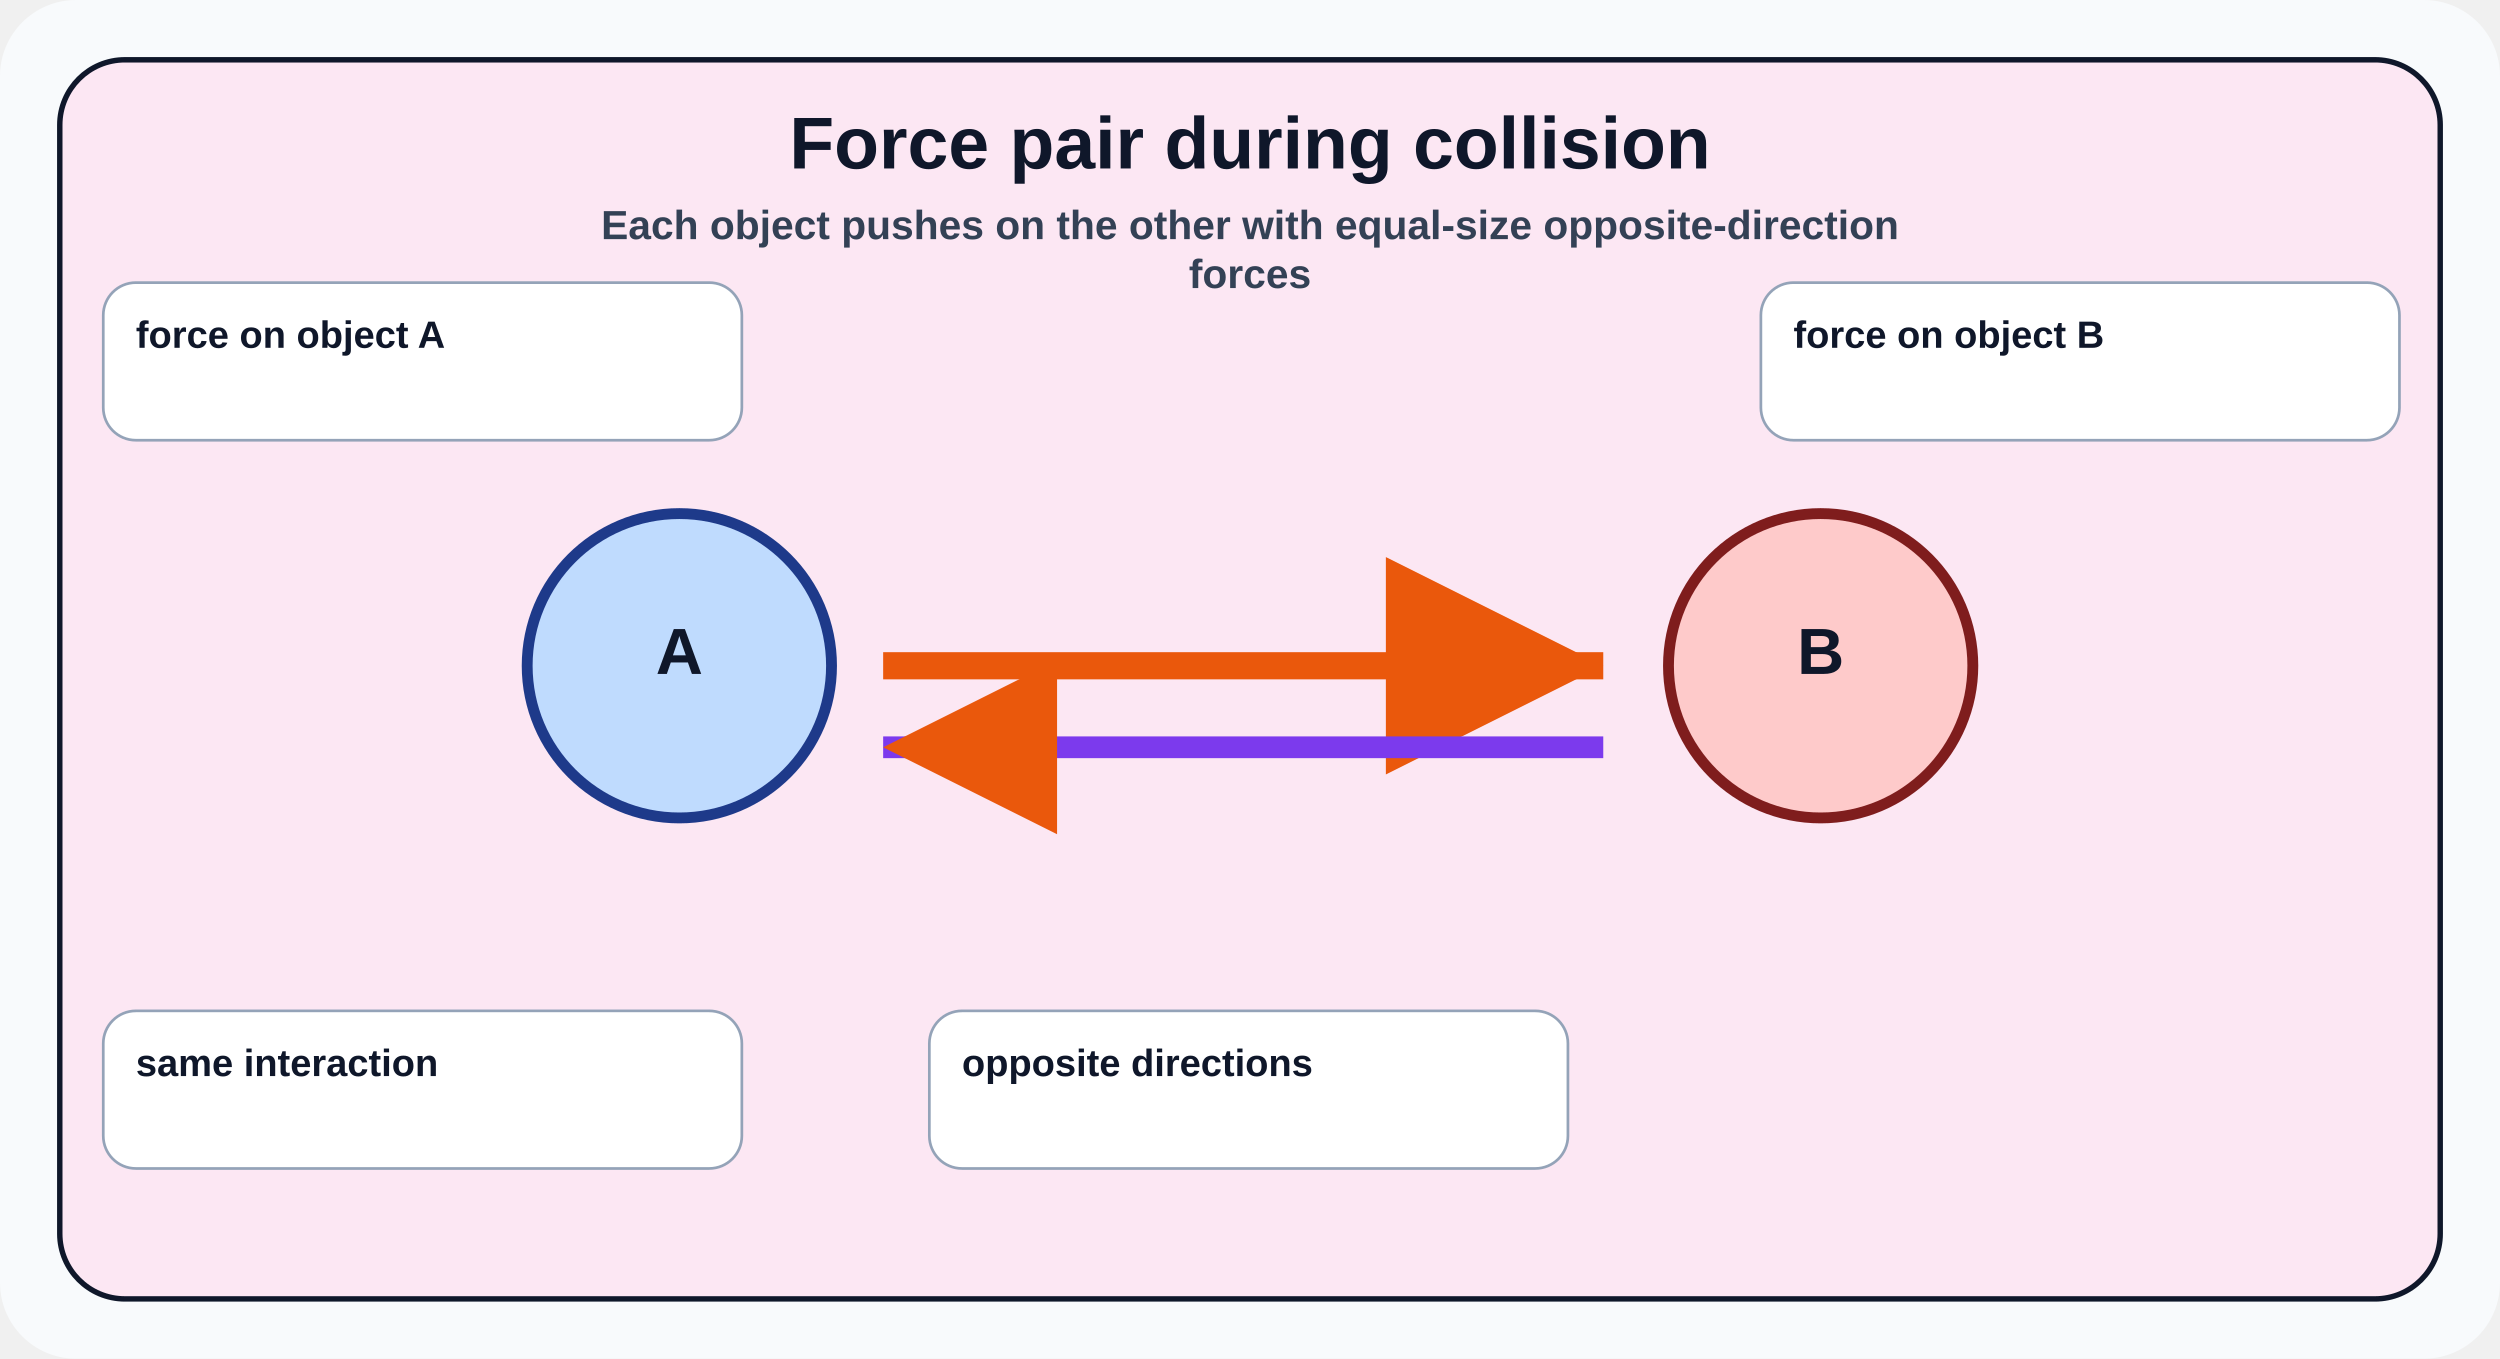
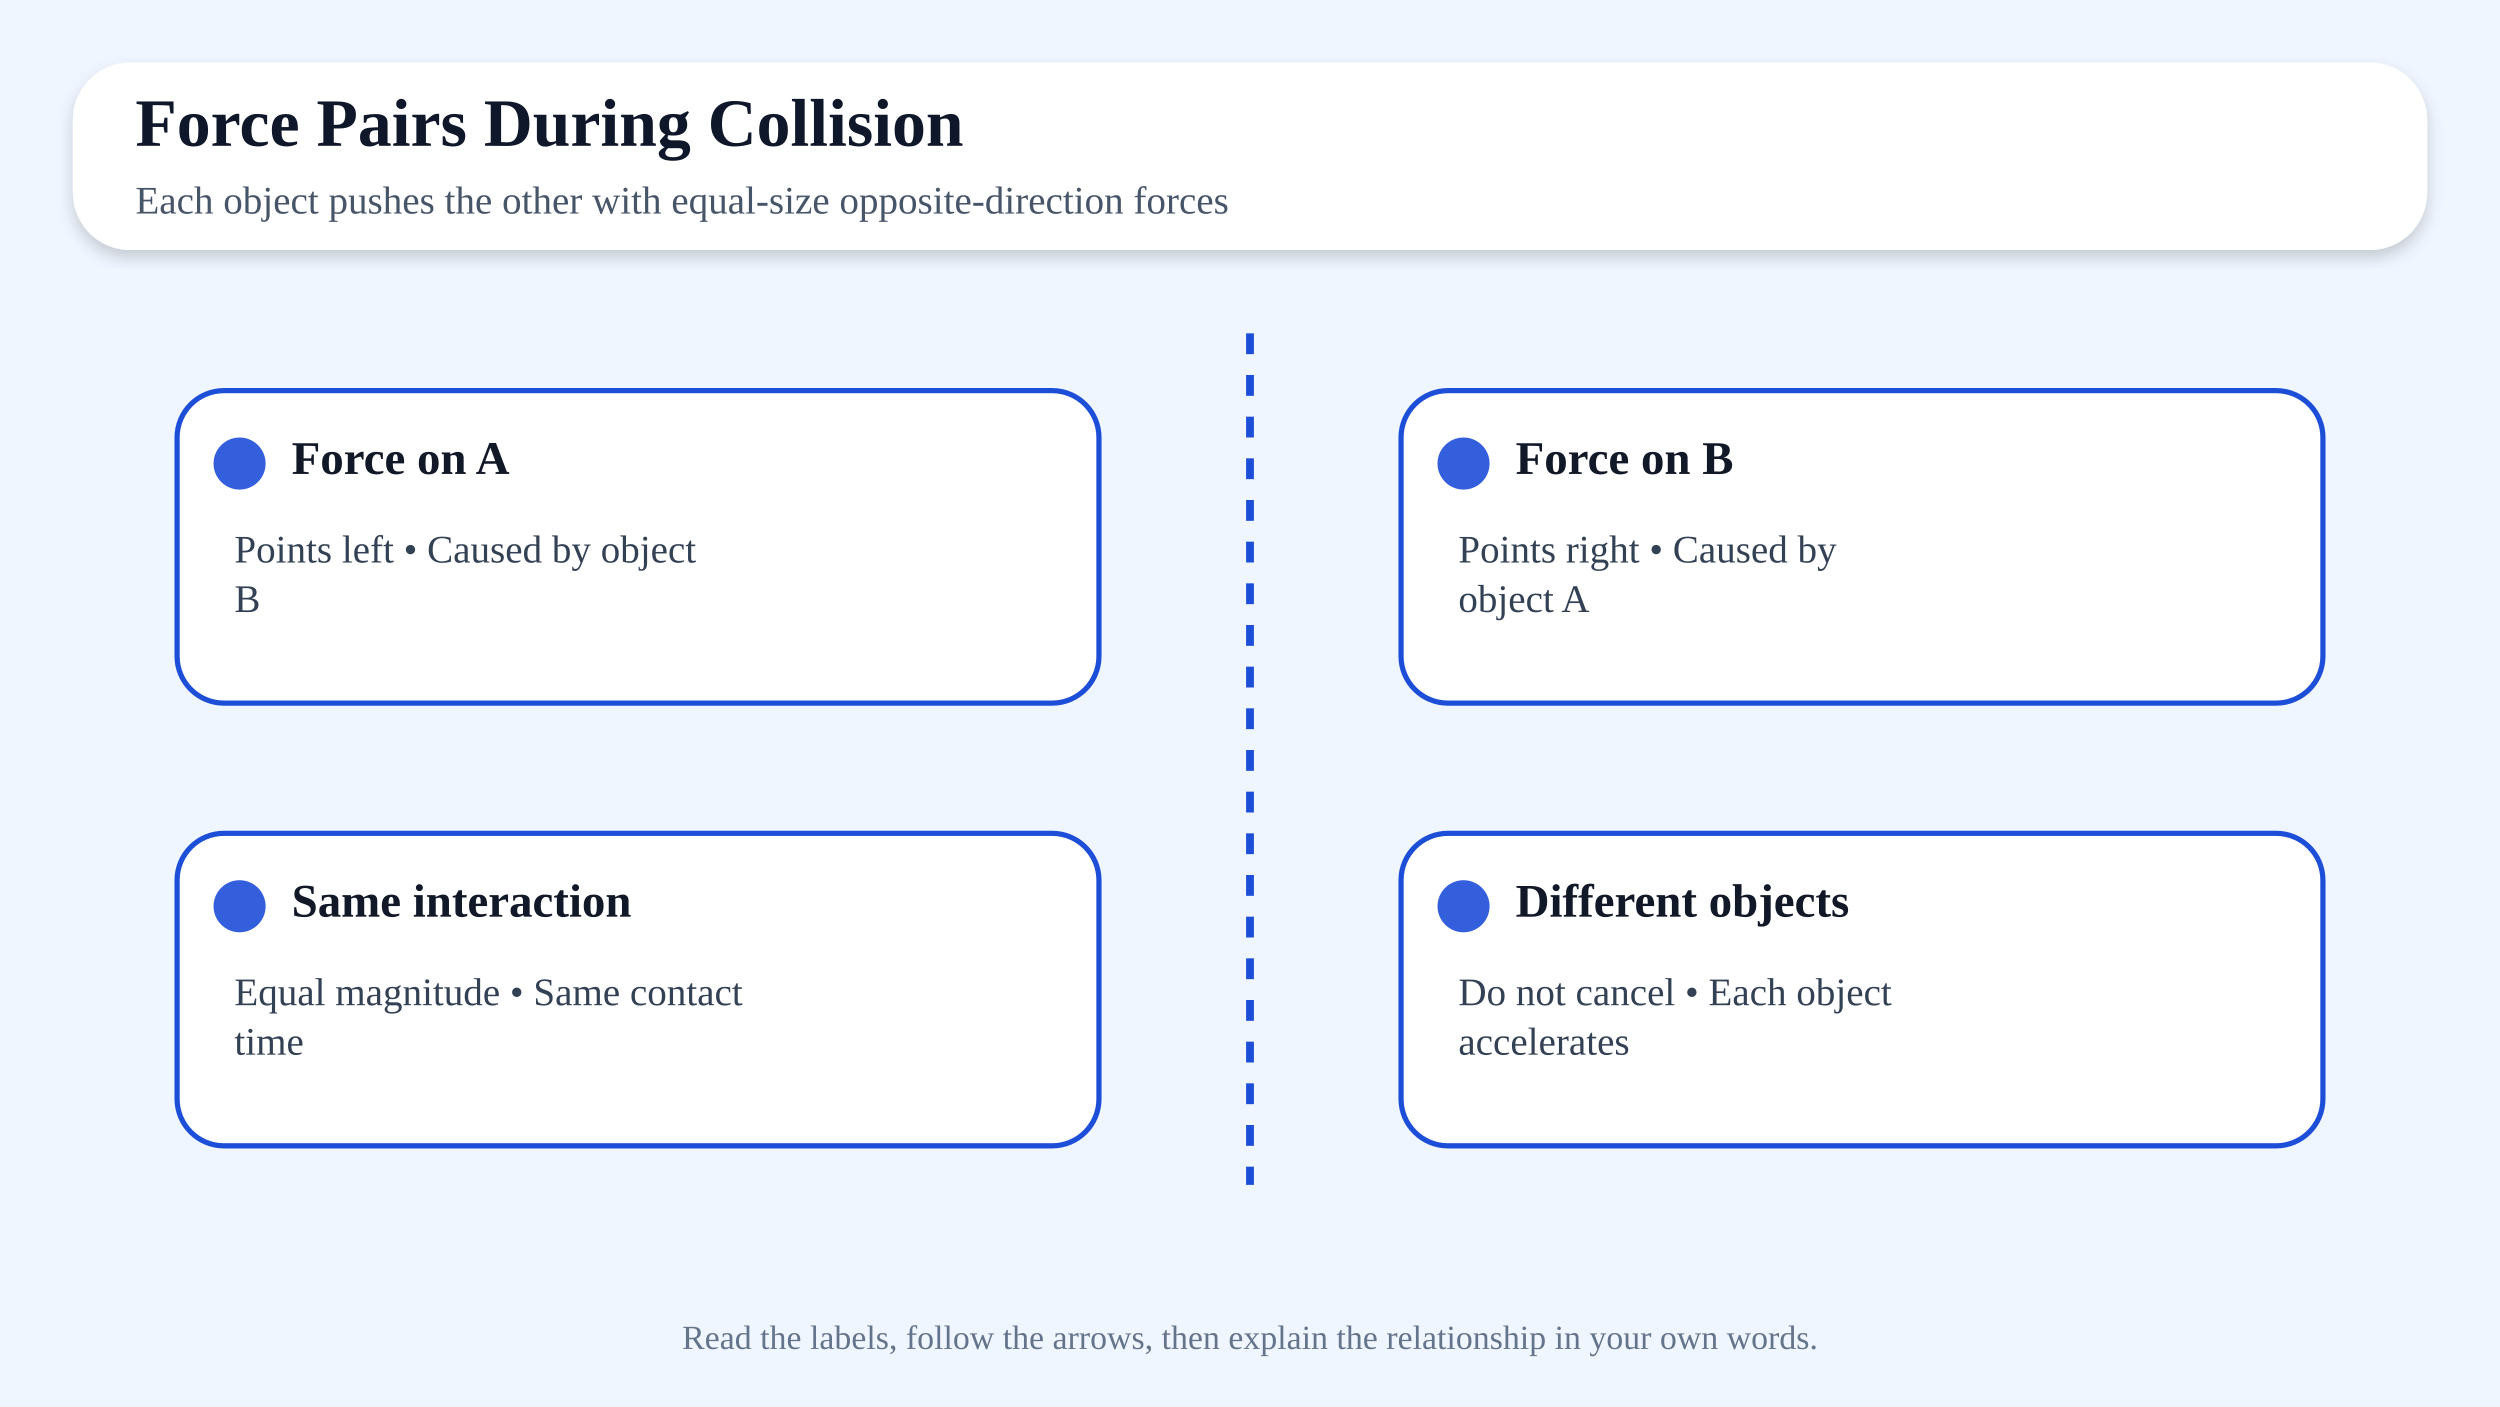
- <svg xmlns="http://www.w3.org/2000/svg" width="100%" height="500" viewBox="0 0 920 500" role="img" aria-labelledby="title desc">
-   <rect width="920" height="500" rx="28" fill="#f8fafc" />
-   <rect x="22" y="22" width="876" height="456" rx="24" fill="#fce7f3" stroke="#0f172a" stroke-width="2" />
-   <text x="460" y="62" text-anchor="middle" font-family="Arial, sans-serif" font-size="27" font-weight="800" fill="#0f172a">Force pair during collision</text>
-   <text x="460" y="88" text-anchor="middle" font-family="Arial, sans-serif" font-size="15" font-weight="600" fill="#334155">Each object pushes on the other with equal-size opposite-direction</text>
-   <text x="460" y="106" text-anchor="middle" font-family="Arial, sans-serif" font-size="15" font-weight="600" fill="#334155">forces</text>
+ <svg xmlns="http://www.w3.org/2000/svg" width="100%" height="540" viewBox="0 0 960 540" role="img" aria-label="Force Pairs During Collision">
  <defs>
    <marker id="arrow" markerWidth="12" markerHeight="12" refX="10" refY="6" orient="auto">
-       <path d="M2 2 L10 6 L2 10 Z" fill="#ea580c" />
+       <path d="M2,2 L10,6 L2,10 Z" fill="#1d4ed8" />
    </marker>
+     <filter id="shadow" x="-10%" y="-10%" width="120%" height="120%">
+       <feDropShadow dx="0" dy="3" stdDeviation="3" flood-opacity="0.18" />
+     </filter>
  </defs>
-   <circle cx="250" cy="245" r="56" fill="#bfdbfe" stroke="#1e3a8a" stroke-width="4" />
-   <circle cx="670" cy="245" r="56" fill="#fecaca" stroke="#7f1d1d" stroke-width="4" />
-   <path d="M325 245 L590 245" stroke="#ea580c" stroke-width="10" marker-end="url(#arrow)" />
-   <path d="M590 275 L325 275" stroke="#7c3aed" stroke-width="8" marker-end="url(#arrow)" />
-   <text x="250" y="248" text-anchor="middle" font-family="Arial, sans-serif" font-size="24" font-weight="800" fill="#0f172a">A</text>
-   <text x="670" y="248" text-anchor="middle" font-family="Arial, sans-serif" font-size="24" font-weight="800" fill="#0f172a">B</text>
-   <rect x="38" y="104" width="235" height="58" rx="12" fill="#ffffff" stroke="#94a3b8" />
-   <text x="50" y="128" text-anchor="start" font-family="Arial, sans-serif" font-size="14" font-weight="600" fill="#0f172a">force on object A</text>
-   <rect x="648" y="104" width="235" height="58" rx="12" fill="#ffffff" stroke="#94a3b8" />
-   <text x="660" y="128" text-anchor="start" font-family="Arial, sans-serif" font-size="14" font-weight="600" fill="#0f172a">force on object B</text>
-   <rect x="38" y="372" width="235" height="58" rx="12" fill="#ffffff" stroke="#94a3b8" />
-   <text x="50" y="396" text-anchor="start" font-family="Arial, sans-serif" font-size="14" font-weight="600" fill="#0f172a">same interaction</text>
-   <rect x="342" y="372" width="235" height="58" rx="12" fill="#ffffff" stroke="#94a3b8" />
-   <text x="354" y="396" text-anchor="start" font-family="Arial, sans-serif" font-size="14" font-weight="600" fill="#0f172a">opposite directions</text>
+   <rect width="960" height="540" fill="#eff6ff" />
+   <rect x="28" y="24" width="904" height="72" rx="22" fill="white" filter="url(#shadow)" />
+   <text x="52" y="56" font-size="26" font-weight="800" fill="#0f172a">Force Pairs During Collision</text>
+   <text x="52" y="82" font-size="15" font-weight="500" fill="#475569">Each object pushes the other with equal-size opposite-direction forces</text>
+   <line x1="480" y1="128" x2="480" y2="455" stroke="#1d4ed8" stroke-width="3" stroke-dasharray="8 8" />
+   <rect x="68" y="150" width="354" height="120" rx="18" fill="white" stroke="#1d4ed8" stroke-width="2" />
+   <circle cx="92" cy="178" r="10" fill="#1d4ed8" opacity="0.9" />
+   <text x="112" y="182" font-size="18" fill="#111827" font-weight="700" text-anchor="start">Force on A</text>
+   <text x="90" y="216" font-size="15" fill="#334155" font-weight="500" text-anchor="start">Points left • Caused by object</text>
+   <text x="90" y="235" font-size="15" fill="#334155" font-weight="500" text-anchor="start">B</text>
+   <rect x="538" y="150" width="354" height="120" rx="18" fill="white" stroke="#1d4ed8" stroke-width="2" />
+   <circle cx="562" cy="178" r="10" fill="#1d4ed8" opacity="0.9" />
+   <text x="582" y="182" font-size="18" fill="#111827" font-weight="700" text-anchor="start">Force on B</text>
+   <text x="560" y="216" font-size="15" fill="#334155" font-weight="500" text-anchor="start">Points right • Caused by</text>
+   <text x="560" y="235" font-size="15" fill="#334155" font-weight="500" text-anchor="start">object A</text>
+   <rect x="68" y="320" width="354" height="120" rx="18" fill="white" stroke="#1d4ed8" stroke-width="2" />
+   <circle cx="92" cy="348" r="10" fill="#1d4ed8" opacity="0.9" />
+   <text x="112" y="352" font-size="18" fill="#111827" font-weight="700" text-anchor="start">Same interaction</text>
+   <text x="90" y="386" font-size="15" fill="#334155" font-weight="500" text-anchor="start">Equal magnitude • Same contact</text>
+   <text x="90" y="405" font-size="15" fill="#334155" font-weight="500" text-anchor="start">time</text>
+   <rect x="538" y="320" width="354" height="120" rx="18" fill="white" stroke="#1d4ed8" stroke-width="2" />
+   <circle cx="562" cy="348" r="10" fill="#1d4ed8" opacity="0.9" />
+   <text x="582" y="352" font-size="18" fill="#111827" font-weight="700" text-anchor="start">Different objects</text>
+   <text x="560" y="386" font-size="15" fill="#334155" font-weight="500" text-anchor="start">Do not cancel • Each object</text>
+   <text x="560" y="405" font-size="15" fill="#334155" font-weight="500" text-anchor="start">accelerates</text>
+   <text x="480" y="518" text-anchor="middle" font-size="13" fill="#64748b">Read the labels, follow the arrows, then explain the relationship in your own words.</text>
</svg>
